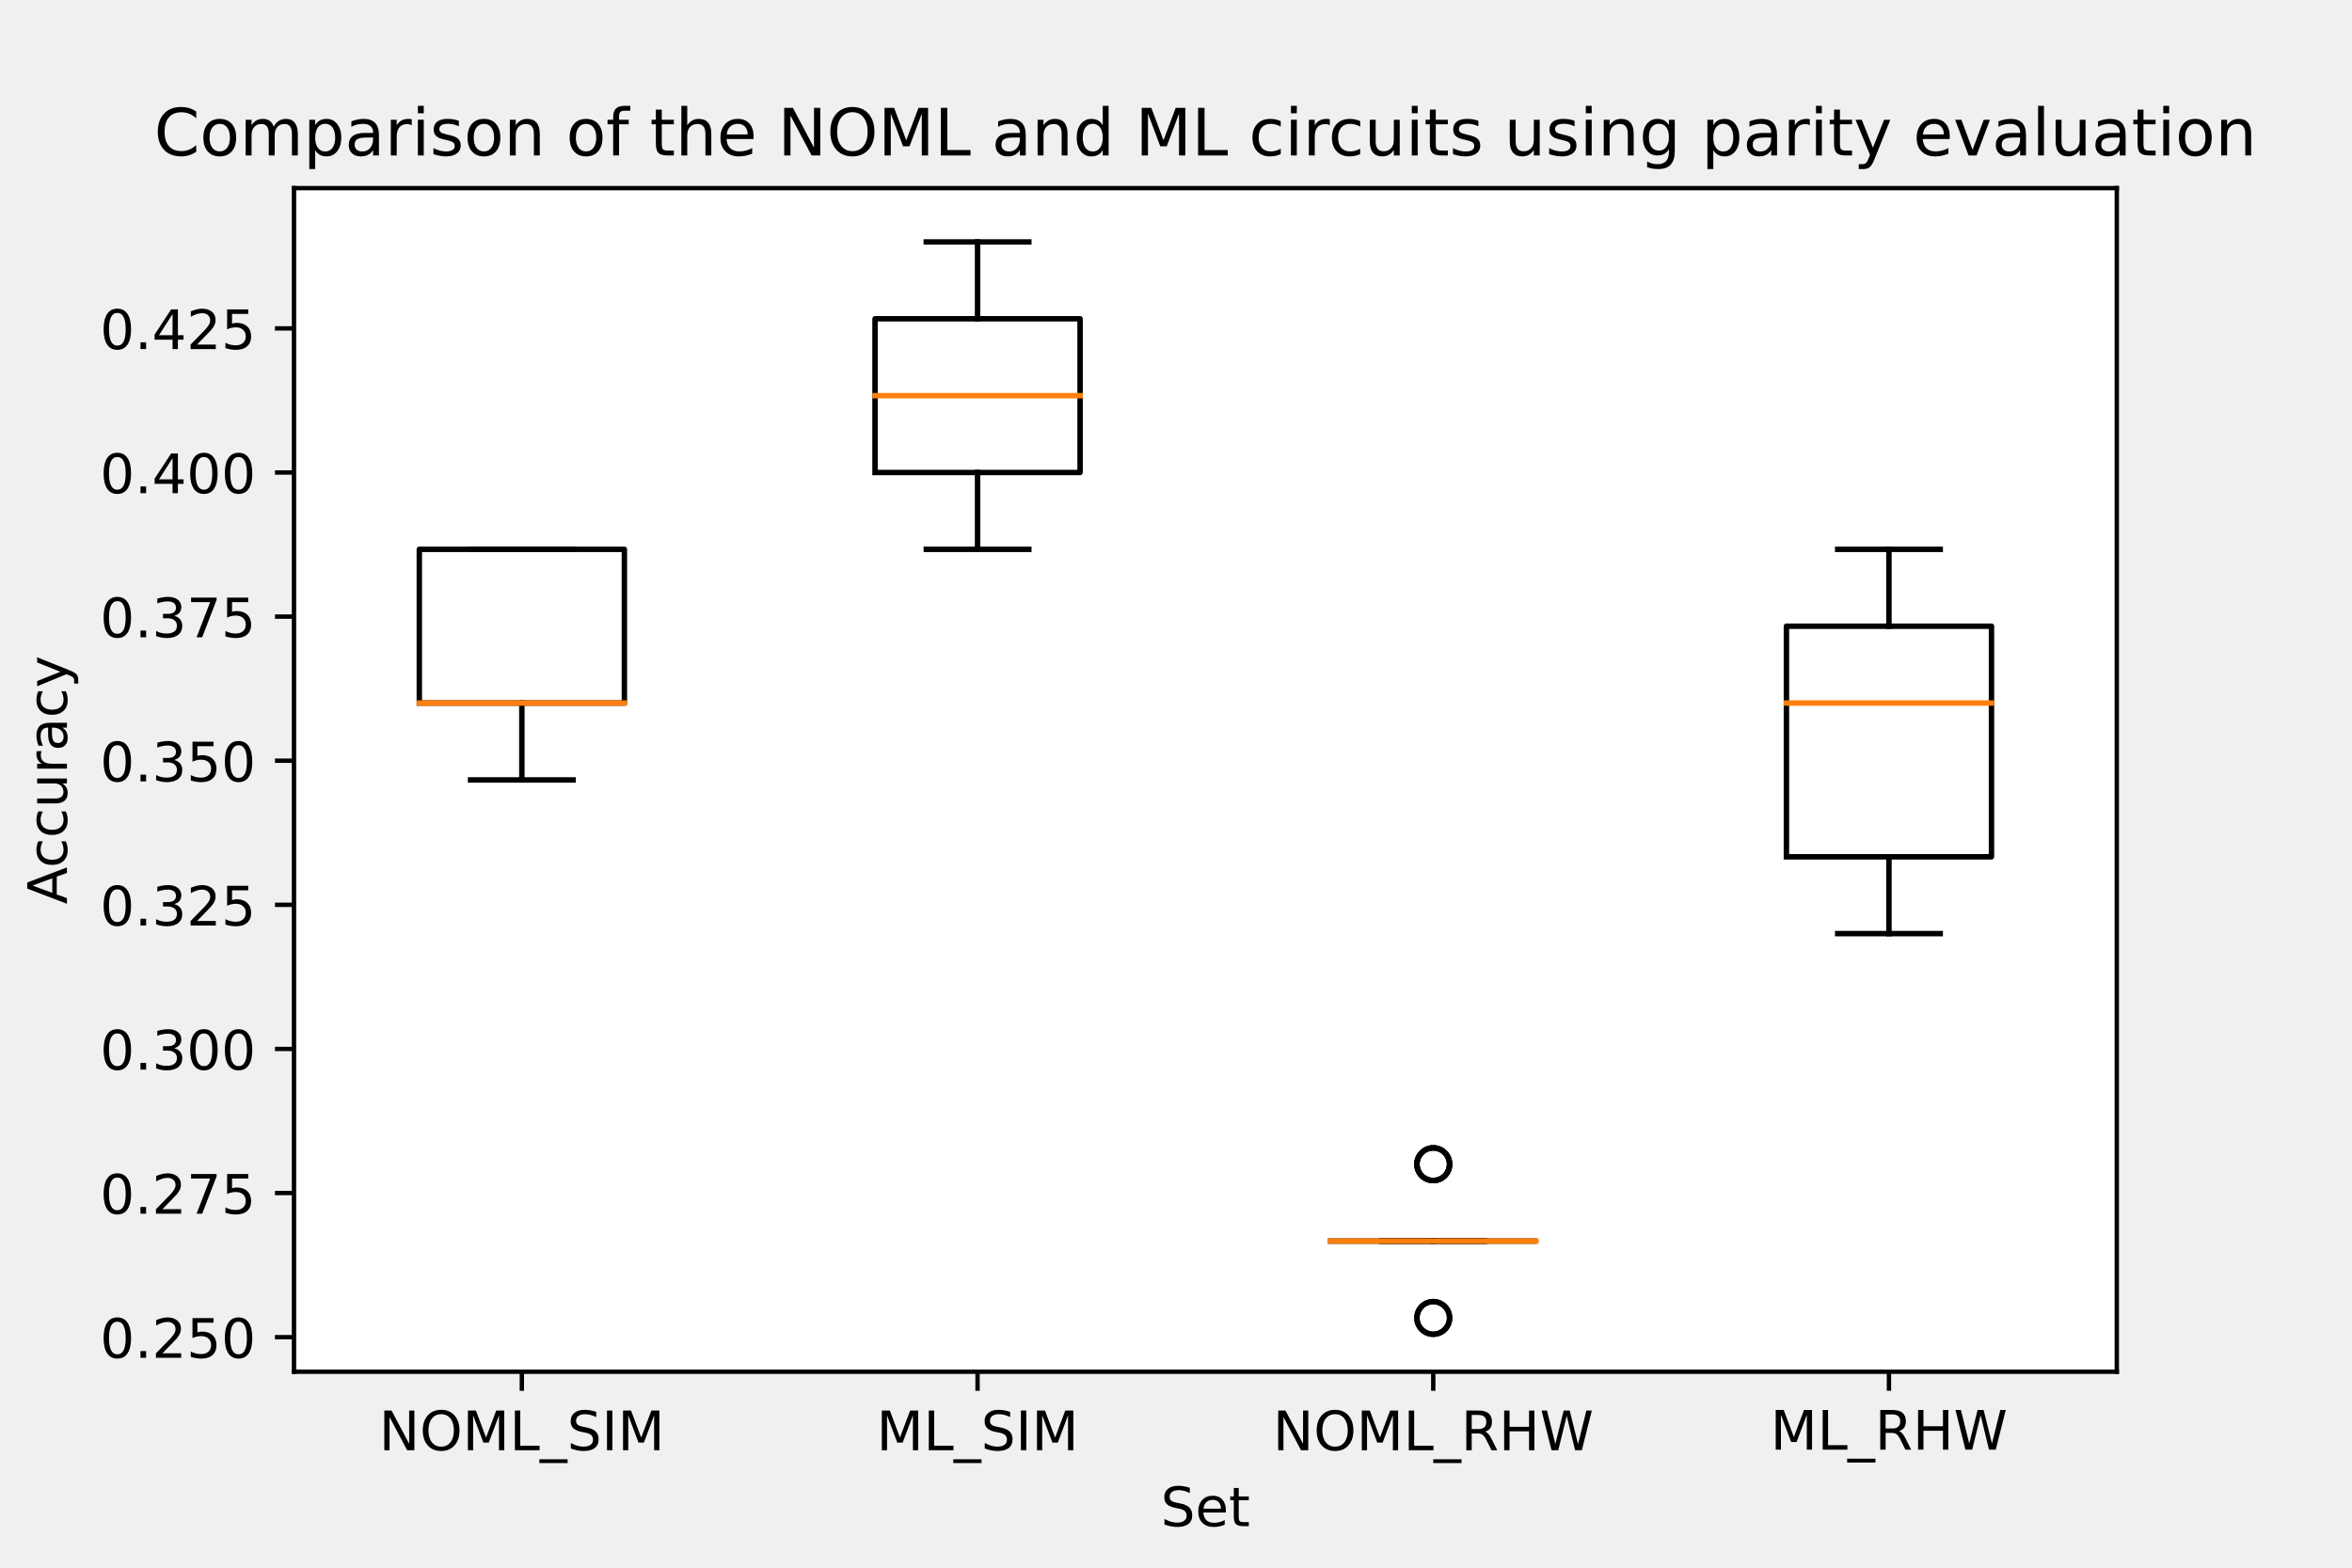
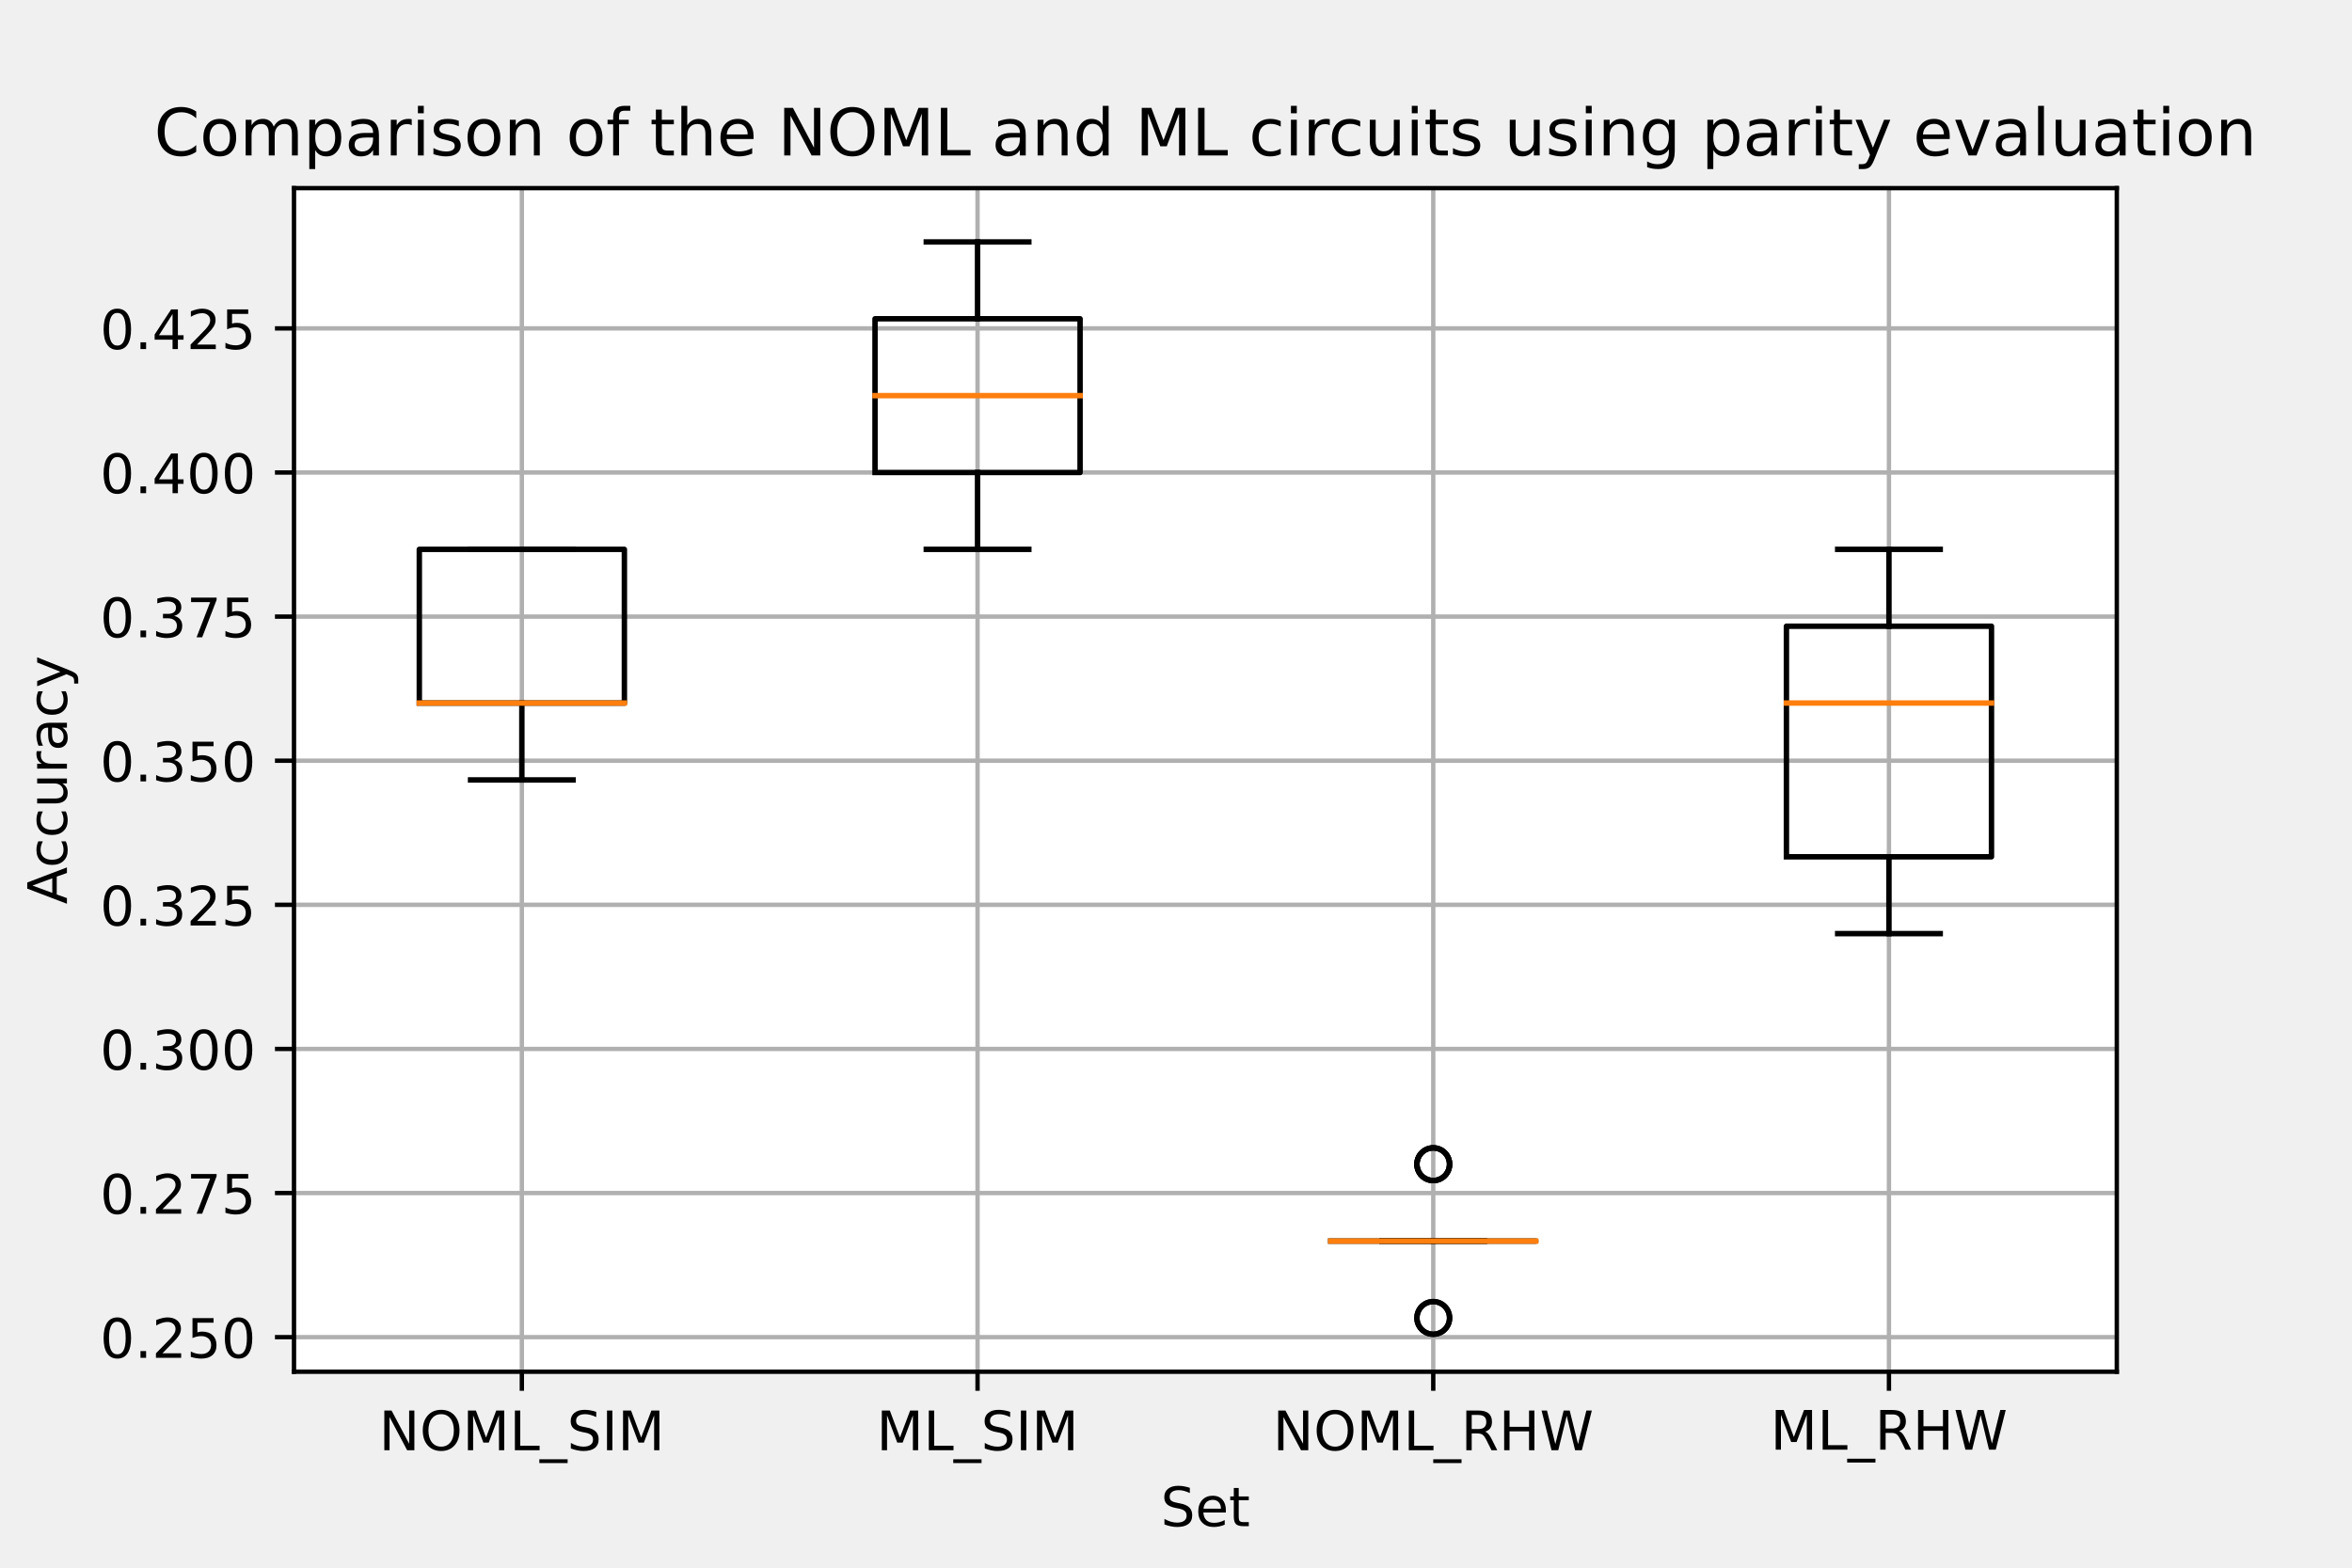
<svg xmlns="http://www.w3.org/2000/svg" xmlns:xlink="http://www.w3.org/1999/xlink" width="432pt" height="288pt" viewBox="0 0 432 288" version="1.1">
  <defs>
    <style type="text/css">*{stroke-linejoin: round; stroke-linecap: butt}</style>
  </defs>
  <g id="figure_1">
    <g id="patch_1">
      <path d="M 0 288  L 432 288  L 432 0  L 0 0  L 0 288  z " style="fill: none" />
    </g>
    <g id="axes_1">
      <g id="patch_2">
        <path d="M 54 252  L 388.8 252  L 388.8 34.56  L 54 34.56  z " style="fill: #ffffff" />
      </g>
      <g id="matplotlib.axis_1">
        <g id="xtick_1">
          <g id="line2d_1">
+             <path d="M 95.85 252  L 95.85 34.56  " clip-path="url(#p18a12c731d)" style="fill: none; stroke: #b0b0b0; stroke-width: 0.8; stroke-linecap: square" />
+           </g>
+           <g id="line2d_2">
            <defs>
-               <path id="mce22d09b02" d="M 0 0  L 0 3.5  " style="stroke: #000000; stroke-width: 0.8" />
+               <path id="m4ffd5b281f" d="M 0 0  L 0 3.5  " style="stroke: #000000; stroke-width: 0.8" />
            </defs>
            <g>
-               <use xlink:href="#mce22d09b02" x="95.85" y="252" style="stroke: #000000; stroke-width: 0.8" />
+               <use xlink:href="#m4ffd5b281f" x="95.85" y="252" style="stroke: #000000; stroke-width: 0.8" />
            </g>
          </g>
          <g id="text_1">
            <g transform="translate(69.61016 266.4219)scale(0.1 -0.1)">
              <defs>
                <path id="DejaVuSans-4e" d="M 628 4666  L 1478 4666  L 3547 763  L 3547 4666  L 4159 4666  L 4159 0  L 3309 0  L 1241 3903  L 1241 0  L 628 0  L 628 4666  z " transform="scale(0.015625)" />
                <path id="DejaVuSans-4f" d="M 2522 4238  Q 1834 4238 1429 3725  Q 1025 3213 1025 2328  Q 1025 1447 1429 934  Q 1834 422 2522 422  Q 3209 422 3611 934  Q 4013 1447 4013 2328  Q 4013 3213 3611 3725  Q 3209 4238 2522 4238  z M 2522 4750  Q 3503 4750 4090 4092  Q 4678 3434 4678 2328  Q 4678 1225 4090 567  Q 3503 -91 2522 -91  Q 1538 -91 948 565  Q 359 1222 359 2328  Q 359 3434 948 4092  Q 1538 4750 2522 4750  z " transform="scale(0.015625)" />
                <path id="DejaVuSans-4d" d="M 628 4666  L 1569 4666  L 2759 1491  L 3956 4666  L 4897 4666  L 4897 0  L 4281 0  L 4281 4097  L 3078 897  L 2444 897  L 1241 4097  L 1241 0  L 628 0  L 628 4666  z " transform="scale(0.015625)" />
                <path id="DejaVuSans-4c" d="M 628 4666  L 1259 4666  L 1259 531  L 3531 531  L 3531 0  L 628 0  L 628 4666  z " transform="scale(0.015625)" />
                <path id="DejaVuSans-5f" d="M 3263 -1063  L 3263 -1509  L -63 -1509  L -63 -1063  L 3263 -1063  z " transform="scale(0.015625)" />
                <path id="DejaVuSans-53" d="M 3425 4513  L 3425 3897  Q 3066 4069 2747 4153  Q 2428 4238 2131 4238  Q 1616 4238 1336 4038  Q 1056 3838 1056 3469  Q 1056 3159 1242 3001  Q 1428 2844 1947 2747  L 2328 2669  Q 3034 2534 3370 2195  Q 3706 1856 3706 1288  Q 3706 609 3251 259  Q 2797 -91 1919 -91  Q 1588 -91 1214 -16  Q 841 59 441 206  L 441 856  Q 825 641 1194 531  Q 1563 422 1919 422  Q 2459 422 2753 634  Q 3047 847 3047 1241  Q 3047 1584 2836 1778  Q 2625 1972 2144 2069  L 1759 2144  Q 1053 2284 737 2584  Q 422 2884 422 3419  Q 422 4038 858 4394  Q 1294 4750 2059 4750  Q 2388 4750 2728 4690  Q 3069 4631 3425 4513  z " transform="scale(0.015625)" />
                <path id="DejaVuSans-49" d="M 628 4666  L 1259 4666  L 1259 0  L 628 0  L 628 4666  z " transform="scale(0.015625)" />
              </defs>
              <use xlink:href="#DejaVuSans-4e" />
              <use xlink:href="#DejaVuSans-4f" x="74.805" />
              <use xlink:href="#DejaVuSans-4d" x="153.516" />
              <use xlink:href="#DejaVuSans-4c" x="239.795" />
              <use xlink:href="#DejaVuSans-5f" x="295.508" />
              <use xlink:href="#DejaVuSans-53" x="345.508" />
              <use xlink:href="#DejaVuSans-49" x="408.984" />
              <use xlink:href="#DejaVuSans-4d" x="438.477" />
            </g>
          </g>
        </g>
        <g id="xtick_2">
-           <g id="line2d_2">
-             <g>
-               <use xlink:href="#mce22d09b02" x="179.55" y="252" style="stroke: #000000; stroke-width: 0.8" />
+           <g id="line2d_3">
+             <path d="M 179.55 252  L 179.55 34.56  " clip-path="url(#p18a12c731d)" style="fill: none; stroke: #b0b0b0; stroke-width: 0.8; stroke-linecap: square" />
+           </g>
+           <g id="line2d_4">
+             <g>
+               <use xlink:href="#m4ffd5b281f" x="179.55" y="252" style="stroke: #000000; stroke-width: 0.8" />
            </g>
          </g>
          <g id="text_2">
            <g transform="translate(160.9867 266.4219)scale(0.1 -0.1)">
              <use xlink:href="#DejaVuSans-4d" />
              <use xlink:href="#DejaVuSans-4c" x="86.279" />
              <use xlink:href="#DejaVuSans-5f" x="141.992" />
              <use xlink:href="#DejaVuSans-53" x="191.992" />
              <use xlink:href="#DejaVuSans-49" x="255.469" />
              <use xlink:href="#DejaVuSans-4d" x="284.961" />
            </g>
          </g>
        </g>
        <g id="xtick_3">
-           <g id="line2d_3">
-             <g>
-               <use xlink:href="#mce22d09b02" x="263.25" y="252" style="stroke: #000000; stroke-width: 0.8" />
+           <g id="line2d_5">
+             <path d="M 263.25 252  L 263.25 34.56  " clip-path="url(#p18a12c731d)" style="fill: none; stroke: #b0b0b0; stroke-width: 0.8; stroke-linecap: square" />
+           </g>
+           <g id="line2d_6">
+             <g>
+               <use xlink:href="#m4ffd5b281f" x="263.25" y="252" style="stroke: #000000; stroke-width: 0.8" />
            </g>
          </g>
          <g id="text_3">
            <g transform="translate(233.7953 266.4219)scale(0.1 -0.1)">
              <defs>
                <path id="DejaVuSans-52" d="M 2841 2188  Q 3044 2119 3236 1894  Q 3428 1669 3622 1275  L 4263 0  L 3584 0  L 2988 1197  Q 2756 1666 2539 1819  Q 2322 1972 1947 1972  L 1259 1972  L 1259 0  L 628 0  L 628 4666  L 2053 4666  Q 2853 4666 3247 4331  Q 3641 3997 3641 3322  Q 3641 2881 3436 2590  Q 3231 2300 2841 2188  z M 1259 4147  L 1259 2491  L 2053 2491  Q 2509 2491 2742 2702  Q 2975 2913 2975 3322  Q 2975 3731 2742 3939  Q 2509 4147 2053 4147  L 1259 4147  z " transform="scale(0.015625)" />
                <path id="DejaVuSans-48" d="M 628 4666  L 1259 4666  L 1259 2753  L 3553 2753  L 3553 4666  L 4184 4666  L 4184 0  L 3553 0  L 3553 2222  L 1259 2222  L 1259 0  L 628 0  L 628 4666  z " transform="scale(0.015625)" />
                <path id="DejaVuSans-57" d="M 213 4666  L 850 4666  L 1831 722  L 2809 4666  L 3519 4666  L 4500 722  L 5478 4666  L 6119 4666  L 4947 0  L 4153 0  L 3169 4050  L 2175 0  L 1381 0  L 213 4666  z " transform="scale(0.015625)" />
              </defs>
              <use xlink:href="#DejaVuSans-4e" />
              <use xlink:href="#DejaVuSans-4f" x="74.805" />
              <use xlink:href="#DejaVuSans-4d" x="153.516" />
              <use xlink:href="#DejaVuSans-4c" x="239.795" />
              <use xlink:href="#DejaVuSans-5f" x="295.508" />
              <use xlink:href="#DejaVuSans-52" x="345.508" />
              <use xlink:href="#DejaVuSans-48" x="414.99" />
              <use xlink:href="#DejaVuSans-57" x="490.186" />
            </g>
          </g>
        </g>
        <g id="xtick_4">
-           <g id="line2d_4">
-             <g>
-               <use xlink:href="#mce22d09b02" x="346.95" y="252" style="stroke: #000000; stroke-width: 0.8" />
+           <g id="line2d_7">
+             <path d="M 346.95 252  L 346.95 34.56  " clip-path="url(#p18a12c731d)" style="fill: none; stroke: #b0b0b0; stroke-width: 0.8; stroke-linecap: square" />
+           </g>
+           <g id="line2d_8">
+             <g>
+               <use xlink:href="#m4ffd5b281f" x="346.95" y="252" style="stroke: #000000; stroke-width: 0.8" />
            </g>
          </g>
          <g id="text_4">
            <g transform="translate(325.1719 266.3203)scale(0.1 -0.1)">
              <use xlink:href="#DejaVuSans-4d" />
              <use xlink:href="#DejaVuSans-4c" x="86.279" />
              <use xlink:href="#DejaVuSans-5f" x="141.992" />
              <use xlink:href="#DejaVuSans-52" x="191.992" />
              <use xlink:href="#DejaVuSans-48" x="261.475" />
              <use xlink:href="#DejaVuSans-57" x="336.67" />
            </g>
          </g>
        </g>
        <g id="text_5">
          <g transform="translate(213.1891 280.3781)scale(0.1 -0.1)">
            <defs>
              <path id="DejaVuSans-65" d="M 3597 1894  L 3597 1613  L 953 1613  Q 991 1019 1311 708  Q 1631 397 2203 397  Q 2534 397 2845 478  Q 3156 559 3463 722  L 3463 178  Q 3153 47 2828 -22  Q 2503 -91 2169 -91  Q 1331 -91 842 396  Q 353 884 353 1716  Q 353 2575 817 3079  Q 1281 3584 2069 3584  Q 2775 3584 3186 3129  Q 3597 2675 3597 1894  z M 3022 2063  Q 3016 2534 2758 2815  Q 2500 3097 2075 3097  Q 1594 3097 1305 2825  Q 1016 2553 972 2059  L 3022 2063  z " transform="scale(0.015625)" />
              <path id="DejaVuSans-74" d="M 1172 4494  L 1172 3500  L 2356 3500  L 2356 3053  L 1172 3053  L 1172 1153  Q 1172 725 1289 603  Q 1406 481 1766 481  L 2356 481  L 2356 0  L 1766 0  Q 1100 0 847 248  Q 594 497 594 1153  L 594 3053  L 172 3053  L 172 3500  L 594 3500  L 594 4494  L 1172 4494  z " transform="scale(0.015625)" />
            </defs>
            <use xlink:href="#DejaVuSans-53" />
            <use xlink:href="#DejaVuSans-65" x="63.477" />
            <use xlink:href="#DejaVuSans-74" x="125" />
          </g>
        </g>
      </g>
      <g id="matplotlib.axis_2">
        <g id="ytick_1">
-           <g id="line2d_5">
+           <g id="line2d_9">
+             <path d="M 54 245.646  L 388.8 245.646  " clip-path="url(#p18a12c731d)" style="fill: none; stroke: #b0b0b0; stroke-width: 0.8; stroke-linecap: square" />
+           </g>
+           <g id="line2d_10">
            <defs>
-               <path id="m1505faa46d" d="M 0 0  L -3.5 0  " style="stroke: #000000; stroke-width: 0.8" />
+               <path id="mbd7b742e0c" d="M 0 0  L -3.5 0  " style="stroke: #000000; stroke-width: 0.8" />
            </defs>
            <g>
-               <use xlink:href="#m1505faa46d" x="54" y="245.646" style="stroke: #000000; stroke-width: 0.8" />
+               <use xlink:href="#mbd7b742e0c" x="54" y="245.646" style="stroke: #000000; stroke-width: 0.8" />
            </g>
          </g>
          <g id="text_6">
            <g transform="translate(18.37187 249.4455)scale(0.1 -0.1)">
              <defs>
                <path id="DejaVuSans-30" d="M 2034 4250  Q 1547 4250 1301 3770  Q 1056 3291 1056 2328  Q 1056 1369 1301 889  Q 1547 409 2034 409  Q 2525 409 2770 889  Q 3016 1369 3016 2328  Q 3016 3291 2770 3770  Q 2525 4250 2034 4250  z M 2034 4750  Q 2819 4750 3233 4129  Q 3647 3509 3647 2328  Q 3647 1150 3233 529  Q 2819 -91 2034 -91  Q 1250 -91 836 529  Q 422 1150 422 2328  Q 422 3509 836 4129  Q 1250 4750 2034 4750  z " transform="scale(0.015625)" />
                <path id="DejaVuSans-2e" d="M 684 794  L 1344 794  L 1344 0  L 684 0  L 684 794  z " transform="scale(0.015625)" />
                <path id="DejaVuSans-32" d="M 1228 531  L 3431 531  L 3431 0  L 469 0  L 469 531  Q 828 903 1448 1529  Q 2069 2156 2228 2338  Q 2531 2678 2651 2914  Q 2772 3150 2772 3378  Q 2772 3750 2511 3984  Q 2250 4219 1831 4219  Q 1534 4219 1204 4116  Q 875 4013 500 3803  L 500 4441  Q 881 4594 1212 4672  Q 1544 4750 1819 4750  Q 2544 4750 2975 4387  Q 3406 4025 3406 3419  Q 3406 3131 3298 2873  Q 3191 2616 2906 2266  Q 2828 2175 2409 1742  Q 1991 1309 1228 531  z " transform="scale(0.015625)" />
                <path id="DejaVuSans-35" d="M 691 4666  L 3169 4666  L 3169 4134  L 1269 4134  L 1269 2991  Q 1406 3038 1543 3061  Q 1681 3084 1819 3084  Q 2600 3084 3056 2656  Q 3513 2228 3513 1497  Q 3513 744 3044 326  Q 2575 -91 1722 -91  Q 1428 -91 1123 -41  Q 819 9 494 109  L 494 744  Q 775 591 1075 516  Q 1375 441 1709 441  Q 2250 441 2565 725  Q 2881 1009 2881 1497  Q 2881 1984 2565 2268  Q 2250 2553 1709 2553  Q 1456 2553 1204 2497  Q 953 2441 691 2322  L 691 4666  z " transform="scale(0.015625)" />
              </defs>
              <use xlink:href="#DejaVuSans-30" />
              <use xlink:href="#DejaVuSans-2e" x="63.623" />
              <use xlink:href="#DejaVuSans-32" x="95.41" />
              <use xlink:href="#DejaVuSans-35" x="159.033" />
              <use xlink:href="#DejaVuSans-30" x="222.656" />
            </g>
          </g>
        </g>
        <g id="ytick_2">
-           <g id="line2d_6">
-             <g>
-               <use xlink:href="#m1505faa46d" x="54" y="219.172" style="stroke: #000000; stroke-width: 0.8" />
+           <g id="line2d_11">
+             <path d="M 54 219.172  L 388.8 219.172  " clip-path="url(#p18a12c731d)" style="fill: none; stroke: #b0b0b0; stroke-width: 0.8; stroke-linecap: square" />
+           </g>
+           <g id="line2d_12">
+             <g>
+               <use xlink:href="#mbd7b742e0c" x="54" y="219.172" style="stroke: #000000; stroke-width: 0.8" />
            </g>
          </g>
          <g id="text_7">
            <g transform="translate(18.37187 222.9714)scale(0.1 -0.1)">
              <defs>
                <path id="DejaVuSans-37" d="M 525 4666  L 3525 4666  L 3525 4397  L 1831 0  L 1172 0  L 2766 4134  L 525 4134  L 525 4666  z " transform="scale(0.015625)" />
              </defs>
              <use xlink:href="#DejaVuSans-30" />
              <use xlink:href="#DejaVuSans-2e" x="63.623" />
              <use xlink:href="#DejaVuSans-32" x="95.41" />
              <use xlink:href="#DejaVuSans-37" x="159.033" />
              <use xlink:href="#DejaVuSans-35" x="222.656" />
            </g>
          </g>
        </g>
        <g id="ytick_3">
-           <g id="line2d_7">
-             <g>
-               <use xlink:href="#m1505faa46d" x="54" y="192.698" style="stroke: #000000; stroke-width: 0.8" />
+           <g id="line2d_13">
+             <path d="M 54 192.698  L 388.8 192.698  " clip-path="url(#p18a12c731d)" style="fill: none; stroke: #b0b0b0; stroke-width: 0.8; stroke-linecap: square" />
+           </g>
+           <g id="line2d_14">
+             <g>
+               <use xlink:href="#mbd7b742e0c" x="54" y="192.698" style="stroke: #000000; stroke-width: 0.8" />
            </g>
          </g>
          <g id="text_8">
            <g transform="translate(18.37187 196.4974)scale(0.1 -0.1)">
              <defs>
                <path id="DejaVuSans-33" d="M 2597 2516  Q 3050 2419 3304 2112  Q 3559 1806 3559 1356  Q 3559 666 3084 287  Q 2609 -91 1734 -91  Q 1441 -91 1130 -33  Q 819 25 488 141  L 488 750  Q 750 597 1062 519  Q 1375 441 1716 441  Q 2309 441 2620 675  Q 2931 909 2931 1356  Q 2931 1769 2642 2001  Q 2353 2234 1838 2234  L 1294 2234  L 1294 2753  L 1863 2753  Q 2328 2753 2575 2939  Q 2822 3125 2822 3475  Q 2822 3834 2567 4026  Q 2313 4219 1838 4219  Q 1578 4219 1281 4162  Q 984 4106 628 3988  L 628 4550  Q 988 4650 1302 4700  Q 1616 4750 1894 4750  Q 2613 4750 3031 4423  Q 3450 4097 3450 3541  Q 3450 3153 3228 2886  Q 3006 2619 2597 2516  z " transform="scale(0.015625)" />
              </defs>
              <use xlink:href="#DejaVuSans-30" />
              <use xlink:href="#DejaVuSans-2e" x="63.623" />
              <use xlink:href="#DejaVuSans-33" x="95.41" />
              <use xlink:href="#DejaVuSans-30" x="159.033" />
              <use xlink:href="#DejaVuSans-30" x="222.656" />
            </g>
          </g>
        </g>
        <g id="ytick_4">
-           <g id="line2d_8">
-             <g>
-               <use xlink:href="#m1505faa46d" x="54" y="166.224" style="stroke: #000000; stroke-width: 0.8" />
+           <g id="line2d_15">
+             <path d="M 54 166.224  L 388.8 166.224  " clip-path="url(#p18a12c731d)" style="fill: none; stroke: #b0b0b0; stroke-width: 0.8; stroke-linecap: square" />
+           </g>
+           <g id="line2d_16">
+             <g>
+               <use xlink:href="#mbd7b742e0c" x="54" y="166.224" style="stroke: #000000; stroke-width: 0.8" />
            </g>
          </g>
          <g id="text_9">
            <g transform="translate(18.37187 170.0234)scale(0.1 -0.1)">
              <use xlink:href="#DejaVuSans-30" />
              <use xlink:href="#DejaVuSans-2e" x="63.623" />
              <use xlink:href="#DejaVuSans-33" x="95.41" />
              <use xlink:href="#DejaVuSans-32" x="159.033" />
              <use xlink:href="#DejaVuSans-35" x="222.656" />
            </g>
          </g>
        </g>
        <g id="ytick_5">
-           <g id="line2d_9">
-             <g>
-               <use xlink:href="#m1505faa46d" x="54" y="139.75" style="stroke: #000000; stroke-width: 0.8" />
+           <g id="line2d_17">
+             <path d="M 54 139.75  L 388.8 139.75  " clip-path="url(#p18a12c731d)" style="fill: none; stroke: #b0b0b0; stroke-width: 0.8; stroke-linecap: square" />
+           </g>
+           <g id="line2d_18">
+             <g>
+               <use xlink:href="#mbd7b742e0c" x="54" y="139.75" style="stroke: #000000; stroke-width: 0.8" />
            </g>
          </g>
          <g id="text_10">
            <g transform="translate(18.37187 143.5493)scale(0.1 -0.1)">
              <use xlink:href="#DejaVuSans-30" />
              <use xlink:href="#DejaVuSans-2e" x="63.623" />
              <use xlink:href="#DejaVuSans-33" x="95.41" />
              <use xlink:href="#DejaVuSans-35" x="159.033" />
              <use xlink:href="#DejaVuSans-30" x="222.656" />
            </g>
          </g>
        </g>
        <g id="ytick_6">
-           <g id="line2d_10">
-             <g>
-               <use xlink:href="#m1505faa46d" x="54" y="113.276" style="stroke: #000000; stroke-width: 0.8" />
+           <g id="line2d_19">
+             <path d="M 54 113.276  L 388.8 113.276  " clip-path="url(#p18a12c731d)" style="fill: none; stroke: #b0b0b0; stroke-width: 0.8; stroke-linecap: square" />
+           </g>
+           <g id="line2d_20">
+             <g>
+               <use xlink:href="#mbd7b742e0c" x="54" y="113.276" style="stroke: #000000; stroke-width: 0.8" />
            </g>
          </g>
          <g id="text_11">
            <g transform="translate(18.37187 117.0753)scale(0.1 -0.1)">
              <use xlink:href="#DejaVuSans-30" />
              <use xlink:href="#DejaVuSans-2e" x="63.623" />
              <use xlink:href="#DejaVuSans-33" x="95.41" />
              <use xlink:href="#DejaVuSans-37" x="159.033" />
              <use xlink:href="#DejaVuSans-35" x="222.656" />
            </g>
          </g>
        </g>
        <g id="ytick_7">
-           <g id="line2d_11">
-             <g>
-               <use xlink:href="#m1505faa46d" x="54" y="86.802" style="stroke: #000000; stroke-width: 0.8" />
+           <g id="line2d_21">
+             <path d="M 54 86.802  L 388.8 86.802  " clip-path="url(#p18a12c731d)" style="fill: none; stroke: #b0b0b0; stroke-width: 0.8; stroke-linecap: square" />
+           </g>
+           <g id="line2d_22">
+             <g>
+               <use xlink:href="#mbd7b742e0c" x="54" y="86.802" style="stroke: #000000; stroke-width: 0.8" />
            </g>
          </g>
          <g id="text_12">
            <g transform="translate(18.37187 90.6013)scale(0.1 -0.1)">
              <defs>
                <path id="DejaVuSans-34" d="M 2419 4116  L 825 1625  L 2419 1625  L 2419 4116  z M 2253 4666  L 3047 4666  L 3047 1625  L 3713 1625  L 3713 1100  L 3047 1100  L 3047 0  L 2419 0  L 2419 1100  L 313 1100  L 313 1709  L 2253 4666  z " transform="scale(0.015625)" />
              </defs>
              <use xlink:href="#DejaVuSans-30" />
              <use xlink:href="#DejaVuSans-2e" x="63.623" />
              <use xlink:href="#DejaVuSans-34" x="95.41" />
              <use xlink:href="#DejaVuSans-30" x="159.033" />
              <use xlink:href="#DejaVuSans-30" x="222.656" />
            </g>
          </g>
        </g>
        <g id="ytick_8">
-           <g id="line2d_12">
-             <g>
-               <use xlink:href="#m1505faa46d" x="54" y="60.328" style="stroke: #000000; stroke-width: 0.8" />
+           <g id="line2d_23">
+             <path d="M 54 60.328  L 388.8 60.328  " clip-path="url(#p18a12c731d)" style="fill: none; stroke: #b0b0b0; stroke-width: 0.8; stroke-linecap: square" />
+           </g>
+           <g id="line2d_24">
+             <g>
+               <use xlink:href="#mbd7b742e0c" x="54" y="60.328" style="stroke: #000000; stroke-width: 0.8" />
            </g>
          </g>
          <g id="text_13">
            <g transform="translate(18.37187 64.12727)scale(0.1 -0.1)">
              <use xlink:href="#DejaVuSans-30" />
              <use xlink:href="#DejaVuSans-2e" x="63.623" />
              <use xlink:href="#DejaVuSans-34" x="95.41" />
              <use xlink:href="#DejaVuSans-32" x="159.033" />
              <use xlink:href="#DejaVuSans-35" x="222.656" />
            </g>
          </g>
        </g>
        <g id="text_14">
          <g transform="translate(12.29219 166.1081)rotate(-90)scale(0.1 -0.1)">
            <defs>
              <path id="DejaVuSans-41" d="M 2188 4044  L 1331 1722  L 3047 1722  L 2188 4044  z M 1831 4666  L 2547 4666  L 4325 0  L 3669 0  L 3244 1197  L 1141 1197  L 716 0  L 50 0  L 1831 4666  z " transform="scale(0.015625)" />
              <path id="DejaVuSans-63" d="M 3122 3366  L 3122 2828  Q 2878 2963 2633 3030  Q 2388 3097 2138 3097  Q 1578 3097 1268 2742  Q 959 2388 959 1747  Q 959 1106 1268 751  Q 1578 397 2138 397  Q 2388 397 2633 464  Q 2878 531 3122 666  L 3122 134  Q 2881 22 2623 -34  Q 2366 -91 2075 -91  Q 1284 -91 818 406  Q 353 903 353 1747  Q 353 2603 823 3093  Q 1294 3584 2113 3584  Q 2378 3584 2631 3529  Q 2884 3475 3122 3366  z " transform="scale(0.015625)" />
              <path id="DejaVuSans-75" d="M 544 1381  L 544 3500  L 1119 3500  L 1119 1403  Q 1119 906 1312 657  Q 1506 409 1894 409  Q 2359 409 2629 706  Q 2900 1003 2900 1516  L 2900 3500  L 3475 3500  L 3475 0  L 2900 0  L 2900 538  Q 2691 219 2414 64  Q 2138 -91 1772 -91  Q 1169 -91 856 284  Q 544 659 544 1381  z M 1991 3584  L 1991 3584  z " transform="scale(0.015625)" />
              <path id="DejaVuSans-72" d="M 2631 2963  Q 2534 3019 2420 3045  Q 2306 3072 2169 3072  Q 1681 3072 1420 2755  Q 1159 2438 1159 1844  L 1159 0  L 581 0  L 581 3500  L 1159 3500  L 1159 2956  Q 1341 3275 1631 3429  Q 1922 3584 2338 3584  Q 2397 3584 2469 3576  Q 2541 3569 2628 3553  L 2631 2963  z " transform="scale(0.015625)" />
              <path id="DejaVuSans-61" d="M 2194 1759  Q 1497 1759 1228 1600  Q 959 1441 959 1056  Q 959 750 1161 570  Q 1363 391 1709 391  Q 2188 391 2477 730  Q 2766 1069 2766 1631  L 2766 1759  L 2194 1759  z M 3341 1997  L 3341 0  L 2766 0  L 2766 531  Q 2569 213 2275 61  Q 1981 -91 1556 -91  Q 1019 -91 701 211  Q 384 513 384 1019  Q 384 1609 779 1909  Q 1175 2209 1959 2209  L 2766 2209  L 2766 2266  Q 2766 2663 2505 2880  Q 2244 3097 1772 3097  Q 1472 3097 1187 3025  Q 903 2953 641 2809  L 641 3341  Q 956 3463 1253 3523  Q 1550 3584 1831 3584  Q 2591 3584 2966 3190  Q 3341 2797 3341 1997  z " transform="scale(0.015625)" />
              <path id="DejaVuSans-79" d="M 2059 -325  Q 1816 -950 1584 -1140  Q 1353 -1331 966 -1331  L 506 -1331  L 506 -850  L 844 -850  Q 1081 -850 1212 -737  Q 1344 -625 1503 -206  L 1606 56  L 191 3500  L 800 3500  L 1894 763  L 2988 3500  L 3597 3500  L 2059 -325  z " transform="scale(0.015625)" />
            </defs>
            <use xlink:href="#DejaVuSans-41" />
            <use xlink:href="#DejaVuSans-63" x="66.658" />
            <use xlink:href="#DejaVuSans-63" x="121.639" />
            <use xlink:href="#DejaVuSans-75" x="176.619" />
            <use xlink:href="#DejaVuSans-72" x="239.998" />
            <use xlink:href="#DejaVuSans-61" x="281.111" />
            <use xlink:href="#DejaVuSans-63" x="342.391" />
            <use xlink:href="#DejaVuSans-79" x="397.371" />
          </g>
        </g>
      </g>
-       <g id="line2d_13">
-         <path d="M 77.017 129.161  L 114.683 129.161  L 114.683 100.922  L 77.017 100.922  L 77.017 129.161  " clip-path="url(#pea26538136)" style="fill: none; stroke: #000000; stroke-linecap: square" />
-       </g>
-       <g id="line2d_14">
-         <path d="M 95.85 129.161  L 95.85 143.28  " clip-path="url(#pea26538136)" style="fill: none; stroke: #000000; stroke-linecap: square" />
-       </g>
-       <g id="line2d_15">
-         <path d="M 95.85 100.922  L 95.85 100.922  " clip-path="url(#pea26538136)" style="fill: none; stroke: #000000; stroke-linecap: square" />
-       </g>
-       <g id="line2d_16">
-         <path d="M 86.434 143.28  L 105.266 143.28  " clip-path="url(#pea26538136)" style="fill: none; stroke: #000000; stroke-linecap: square" />
-       </g>
-       <g id="line2d_17">
-         <path d="M 86.434 100.922  L 105.266 100.922  " clip-path="url(#pea26538136)" style="fill: none; stroke: #000000; stroke-linecap: square" />
-       </g>
-       <g id="line2d_18" />
-       <g id="line2d_19">
-         <path d="M 160.718 86.802  L 198.382 86.802  L 198.382 58.563  L 160.718 58.563  L 160.718 86.802  " clip-path="url(#pea26538136)" style="fill: none; stroke: #000000; stroke-linecap: square" />
-       </g>
-       <g id="line2d_20">
-         <path d="M 179.55 86.802  L 179.55 100.922  " clip-path="url(#pea26538136)" style="fill: none; stroke: #000000; stroke-linecap: square" />
-       </g>
-       <g id="line2d_21">
-         <path d="M 179.55 58.563  L 179.55 44.444  " clip-path="url(#pea26538136)" style="fill: none; stroke: #000000; stroke-linecap: square" />
-       </g>
-       <g id="line2d_22">
-         <path d="M 170.134 100.922  L 188.966 100.922  " clip-path="url(#pea26538136)" style="fill: none; stroke: #000000; stroke-linecap: square" />
-       </g>
-       <g id="line2d_23">
-         <path d="M 170.134 44.444  L 188.966 44.444  " clip-path="url(#pea26538136)" style="fill: none; stroke: #000000; stroke-linecap: square" />
-       </g>
-       <g id="line2d_24" />
      <g id="line2d_25">
-         <path d="M 244.417 227.997  L 282.082 227.997  L 282.082 227.997  L 244.417 227.997  L 244.417 227.997  " clip-path="url(#pea26538136)" style="fill: none; stroke: #000000; stroke-linecap: square" />
+         <path d="M 77.017 129.161  L 114.683 129.161  L 114.683 100.922  L 77.017 100.922  L 77.017 129.161  " clip-path="url(#p18a12c731d)" style="fill: none; stroke: #000000; stroke-linecap: square" />
      </g>
      <g id="line2d_26">
-         <path d="M 263.25 227.997  L 263.25 227.997  " clip-path="url(#pea26538136)" style="fill: none; stroke: #000000; stroke-linecap: square" />
+         <path d="M 95.85 129.161  L 95.85 143.28  " clip-path="url(#p18a12c731d)" style="fill: none; stroke: #000000; stroke-linecap: square" />
      </g>
      <g id="line2d_27">
-         <path d="M 263.25 227.997  L 263.25 227.997  " clip-path="url(#pea26538136)" style="fill: none; stroke: #000000; stroke-linecap: square" />
+         <path d="M 95.85 100.922  L 95.85 100.922  " clip-path="url(#p18a12c731d)" style="fill: none; stroke: #000000; stroke-linecap: square" />
      </g>
      <g id="line2d_28">
-         <path d="M 253.834 227.997  L 272.666 227.997  " clip-path="url(#pea26538136)" style="fill: none; stroke: #000000; stroke-linecap: square" />
+         <path d="M 86.434 143.28  L 105.266 143.28  " clip-path="url(#p18a12c731d)" style="fill: none; stroke: #000000; stroke-linecap: square" />
      </g>
      <g id="line2d_29">
-         <path d="M 253.834 227.997  L 272.666 227.997  " clip-path="url(#pea26538136)" style="fill: none; stroke: #000000; stroke-linecap: square" />
-       </g>
-       <g id="line2d_30">
-         <defs>
-           <path id="me7db3d7a77" d="M 0 3  C 0.796 3 1.559 2.684 2.121 2.121  C 2.684 1.559 3 0.796 3 0  C 3 -0.796 2.684 -1.559 2.121 -2.121  C 1.559 -2.684 0.796 -3 0 -3  C -0.796 -3 -1.559 -2.684 -2.121 -2.121  C -2.684 -1.559 -3 -0.796 -3 0  C -3 0.796 -2.684 1.559 -2.121 2.121  C -1.559 2.684 -0.796 3 0 3  z " style="stroke: #000000" />
-         </defs>
-         <g clip-path="url(#pea26538136)">
-           <use xlink:href="#me7db3d7a77" x="263.25" y="242.116" style="fill-opacity: 0; stroke: #000000" />
-           <use xlink:href="#me7db3d7a77" x="263.25" y="242.116" style="fill-opacity: 0; stroke: #000000" />
-           <use xlink:href="#me7db3d7a77" x="263.25" y="213.877" style="fill-opacity: 0; stroke: #000000" />
-           <use xlink:href="#me7db3d7a77" x="263.25" y="213.877" style="fill-opacity: 0; stroke: #000000" />
-           <use xlink:href="#me7db3d7a77" x="263.25" y="213.877" style="fill-opacity: 0; stroke: #000000" />
-         </g>
-       </g>
+         <path d="M 86.434 100.922  L 105.266 100.922  " clip-path="url(#p18a12c731d)" style="fill: none; stroke: #000000; stroke-linecap: square" />
+       </g>
+       <g id="line2d_30" />
      <g id="line2d_31">
-         <path d="M 328.118 157.399  L 365.783 157.399  L 365.783 115.041  L 328.118 115.041  L 328.118 157.399  " clip-path="url(#pea26538136)" style="fill: none; stroke: #000000; stroke-linecap: square" />
+         <path d="M 160.718 86.802  L 198.382 86.802  L 198.382 58.563  L 160.718 58.563  L 160.718 86.802  " clip-path="url(#p18a12c731d)" style="fill: none; stroke: #000000; stroke-linecap: square" />
      </g>
      <g id="line2d_32">
-         <path d="M 346.95 157.399  L 346.95 171.519  " clip-path="url(#pea26538136)" style="fill: none; stroke: #000000; stroke-linecap: square" />
+         <path d="M 179.55 86.802  L 179.55 100.922  " clip-path="url(#p18a12c731d)" style="fill: none; stroke: #000000; stroke-linecap: square" />
      </g>
      <g id="line2d_33">
-         <path d="M 346.95 115.041  L 346.95 100.922  " clip-path="url(#pea26538136)" style="fill: none; stroke: #000000; stroke-linecap: square" />
+         <path d="M 179.55 58.563  L 179.55 44.444  " clip-path="url(#p18a12c731d)" style="fill: none; stroke: #000000; stroke-linecap: square" />
      </g>
      <g id="line2d_34">
-         <path d="M 337.534 171.519  L 356.366 171.519  " clip-path="url(#pea26538136)" style="fill: none; stroke: #000000; stroke-linecap: square" />
+         <path d="M 170.134 100.922  L 188.966 100.922  " clip-path="url(#p18a12c731d)" style="fill: none; stroke: #000000; stroke-linecap: square" />
      </g>
      <g id="line2d_35">
-         <path d="M 337.534 100.922  L 356.366 100.922  " clip-path="url(#pea26538136)" style="fill: none; stroke: #000000; stroke-linecap: square" />
+         <path d="M 170.134 44.444  L 188.966 44.444  " clip-path="url(#p18a12c731d)" style="fill: none; stroke: #000000; stroke-linecap: square" />
      </g>
      <g id="line2d_36" />
      <g id="line2d_37">
-         <path d="M 77.017 129.161  L 114.683 129.161  " clip-path="url(#pea26538136)" style="fill: none; stroke: #ff7f0e; stroke-linecap: square" />
+         <path d="M 244.417 227.997  L 282.082 227.997  L 282.082 227.997  L 244.417 227.997  L 244.417 227.997  " clip-path="url(#p18a12c731d)" style="fill: none; stroke: #000000; stroke-linecap: square" />
      </g>
      <g id="line2d_38">
-         <path d="M 160.718 72.683  L 198.382 72.683  " clip-path="url(#pea26538136)" style="fill: none; stroke: #ff7f0e; stroke-linecap: square" />
+         <path d="M 263.25 227.997  L 263.25 227.997  " clip-path="url(#p18a12c731d)" style="fill: none; stroke: #000000; stroke-linecap: square" />
      </g>
      <g id="line2d_39">
-         <path d="M 244.417 227.997  L 282.082 227.997  " clip-path="url(#pea26538136)" style="fill: none; stroke: #ff7f0e; stroke-linecap: square" />
+         <path d="M 263.25 227.997  L 263.25 227.997  " clip-path="url(#p18a12c731d)" style="fill: none; stroke: #000000; stroke-linecap: square" />
      </g>
      <g id="line2d_40">
-         <path d="M 328.118 129.161  L 365.783 129.161  " clip-path="url(#pea26538136)" style="fill: none; stroke: #ff7f0e; stroke-linecap: square" />
+         <path d="M 253.834 227.997  L 272.666 227.997  " clip-path="url(#p18a12c731d)" style="fill: none; stroke: #000000; stroke-linecap: square" />
+       </g>
+       <g id="line2d_41">
+         <path d="M 253.834 227.997  L 272.666 227.997  " clip-path="url(#p18a12c731d)" style="fill: none; stroke: #000000; stroke-linecap: square" />
+       </g>
+       <g id="line2d_42">
+         <defs>
+           <path id="m70fb248a10" d="M 0 3  C 0.796 3 1.559 2.684 2.121 2.121  C 2.684 1.559 3 0.796 3 0  C 3 -0.796 2.684 -1.559 2.121 -2.121  C 1.559 -2.684 0.796 -3 0 -3  C -0.796 -3 -1.559 -2.684 -2.121 -2.121  C -2.684 -1.559 -3 -0.796 -3 0  C -3 0.796 -2.684 1.559 -2.121 2.121  C -1.559 2.684 -0.796 3 0 3  z " style="stroke: #000000" />
+         </defs>
+         <g clip-path="url(#p18a12c731d)">
+           <use xlink:href="#m70fb248a10" x="263.25" y="242.116" style="fill-opacity: 0; stroke: #000000" />
+           <use xlink:href="#m70fb248a10" x="263.25" y="242.116" style="fill-opacity: 0; stroke: #000000" />
+           <use xlink:href="#m70fb248a10" x="263.25" y="213.877" style="fill-opacity: 0; stroke: #000000" />
+           <use xlink:href="#m70fb248a10" x="263.25" y="213.877" style="fill-opacity: 0; stroke: #000000" />
+           <use xlink:href="#m70fb248a10" x="263.25" y="213.877" style="fill-opacity: 0; stroke: #000000" />
+         </g>
+       </g>
+       <g id="line2d_43">
+         <path d="M 328.118 157.399  L 365.783 157.399  L 365.783 115.041  L 328.118 115.041  L 328.118 157.399  " clip-path="url(#p18a12c731d)" style="fill: none; stroke: #000000; stroke-linecap: square" />
+       </g>
+       <g id="line2d_44">
+         <path d="M 346.95 157.399  L 346.95 171.519  " clip-path="url(#p18a12c731d)" style="fill: none; stroke: #000000; stroke-linecap: square" />
+       </g>
+       <g id="line2d_45">
+         <path d="M 346.95 115.041  L 346.95 100.922  " clip-path="url(#p18a12c731d)" style="fill: none; stroke: #000000; stroke-linecap: square" />
+       </g>
+       <g id="line2d_46">
+         <path d="M 337.534 171.519  L 356.366 171.519  " clip-path="url(#p18a12c731d)" style="fill: none; stroke: #000000; stroke-linecap: square" />
+       </g>
+       <g id="line2d_47">
+         <path d="M 337.534 100.922  L 356.366 100.922  " clip-path="url(#p18a12c731d)" style="fill: none; stroke: #000000; stroke-linecap: square" />
+       </g>
+       <g id="line2d_48" />
+       <g id="line2d_49">
+         <path d="M 77.017 129.161  L 114.683 129.161  " clip-path="url(#p18a12c731d)" style="fill: none; stroke: #ff7f0e; stroke-linecap: square" />
+       </g>
+       <g id="line2d_50">
+         <path d="M 160.718 72.683  L 198.382 72.683  " clip-path="url(#p18a12c731d)" style="fill: none; stroke: #ff7f0e; stroke-linecap: square" />
+       </g>
+       <g id="line2d_51">
+         <path d="M 244.417 227.997  L 282.082 227.997  " clip-path="url(#p18a12c731d)" style="fill: none; stroke: #ff7f0e; stroke-linecap: square" />
+       </g>
+       <g id="line2d_52">
+         <path d="M 328.118 129.161  L 365.783 129.161  " clip-path="url(#p18a12c731d)" style="fill: none; stroke: #ff7f0e; stroke-linecap: square" />
      </g>
      <g id="patch_3">
        <path d="M 54 252  L 54 34.56  " style="fill: none; stroke: #000000; stroke-width: 0.8; stroke-linejoin: miter; stroke-linecap: square" />
      </g>
      <g id="patch_4">
        <path d="M 388.8 252  L 388.8 34.56  " style="fill: none; stroke: #000000; stroke-width: 0.8; stroke-linejoin: miter; stroke-linecap: square" />
      </g>
      <g id="patch_5">
        <path d="M 54 252  L 388.8 252  " style="fill: none; stroke: #000000; stroke-width: 0.8; stroke-linejoin: miter; stroke-linecap: square" />
      </g>
      <g id="patch_6">
        <path d="M 54 34.56  L 388.8 34.56  " style="fill: none; stroke: #000000; stroke-width: 0.8; stroke-linejoin: miter; stroke-linecap: square" />
      </g>
      <g id="text_15">
        <g transform="translate(28.31156 28.56)scale(0.12 -0.12)">
          <defs>
            <path id="DejaVuSans-43" d="M 4122 4306  L 4122 3641  Q 3803 3938 3442 4084  Q 3081 4231 2675 4231  Q 1875 4231 1450 3742  Q 1025 3253 1025 2328  Q 1025 1406 1450 917  Q 1875 428 2675 428  Q 3081 428 3442 575  Q 3803 722 4122 1019  L 4122 359  Q 3791 134 3420 21  Q 3050 -91 2638 -91  Q 1578 -91 968 557  Q 359 1206 359 2328  Q 359 3453 968 4101  Q 1578 4750 2638 4750  Q 3056 4750 3426 4639  Q 3797 4528 4122 4306  z " transform="scale(0.015625)" />
            <path id="DejaVuSans-6f" d="M 1959 3097  Q 1497 3097 1228 2736  Q 959 2375 959 1747  Q 959 1119 1226 758  Q 1494 397 1959 397  Q 2419 397 2687 759  Q 2956 1122 2956 1747  Q 2956 2369 2687 2733  Q 2419 3097 1959 3097  z M 1959 3584  Q 2709 3584 3137 3096  Q 3566 2609 3566 1747  Q 3566 888 3137 398  Q 2709 -91 1959 -91  Q 1206 -91 779 398  Q 353 888 353 1747  Q 353 2609 779 3096  Q 1206 3584 1959 3584  z " transform="scale(0.015625)" />
            <path id="DejaVuSans-6d" d="M 3328 2828  Q 3544 3216 3844 3400  Q 4144 3584 4550 3584  Q 5097 3584 5394 3201  Q 5691 2819 5691 2113  L 5691 0  L 5113 0  L 5113 2094  Q 5113 2597 4934 2840  Q 4756 3084 4391 3084  Q 3944 3084 3684 2787  Q 3425 2491 3425 1978  L 3425 0  L 2847 0  L 2847 2094  Q 2847 2600 2669 2842  Q 2491 3084 2119 3084  Q 1678 3084 1418 2786  Q 1159 2488 1159 1978  L 1159 0  L 581 0  L 581 3500  L 1159 3500  L 1159 2956  Q 1356 3278 1631 3431  Q 1906 3584 2284 3584  Q 2666 3584 2933 3390  Q 3200 3197 3328 2828  z " transform="scale(0.015625)" />
            <path id="DejaVuSans-70" d="M 1159 525  L 1159 -1331  L 581 -1331  L 581 3500  L 1159 3500  L 1159 2969  Q 1341 3281 1617 3432  Q 1894 3584 2278 3584  Q 2916 3584 3314 3078  Q 3713 2572 3713 1747  Q 3713 922 3314 415  Q 2916 -91 2278 -91  Q 1894 -91 1617 61  Q 1341 213 1159 525  z M 3116 1747  Q 3116 2381 2855 2742  Q 2594 3103 2138 3103  Q 1681 3103 1420 2742  Q 1159 2381 1159 1747  Q 1159 1113 1420 752  Q 1681 391 2138 391  Q 2594 391 2855 752  Q 3116 1113 3116 1747  z " transform="scale(0.015625)" />
            <path id="DejaVuSans-69" d="M 603 3500  L 1178 3500  L 1178 0  L 603 0  L 603 3500  z M 603 4863  L 1178 4863  L 1178 4134  L 603 4134  L 603 4863  z " transform="scale(0.015625)" />
            <path id="DejaVuSans-73" d="M 2834 3397  L 2834 2853  Q 2591 2978 2328 3040  Q 2066 3103 1784 3103  Q 1356 3103 1142 2972  Q 928 2841 928 2578  Q 928 2378 1081 2264  Q 1234 2150 1697 2047  L 1894 2003  Q 2506 1872 2764 1633  Q 3022 1394 3022 966  Q 3022 478 2636 193  Q 2250 -91 1575 -91  Q 1294 -91 989 -36  Q 684 19 347 128  L 347 722  Q 666 556 975 473  Q 1284 391 1588 391  Q 1994 391 2212 530  Q 2431 669 2431 922  Q 2431 1156 2273 1281  Q 2116 1406 1581 1522  L 1381 1569  Q 847 1681 609 1914  Q 372 2147 372 2553  Q 372 3047 722 3315  Q 1072 3584 1716 3584  Q 2034 3584 2315 3537  Q 2597 3491 2834 3397  z " transform="scale(0.015625)" />
            <path id="DejaVuSans-6e" d="M 3513 2113  L 3513 0  L 2938 0  L 2938 2094  Q 2938 2591 2744 2837  Q 2550 3084 2163 3084  Q 1697 3084 1428 2787  Q 1159 2491 1159 1978  L 1159 0  L 581 0  L 581 3500  L 1159 3500  L 1159 2956  Q 1366 3272 1645 3428  Q 1925 3584 2291 3584  Q 2894 3584 3203 3211  Q 3513 2838 3513 2113  z " transform="scale(0.015625)" />
            <path id="DejaVuSans-20" transform="scale(0.015625)" />
            <path id="DejaVuSans-66" d="M 2375 4863  L 2375 4384  L 1825 4384  Q 1516 4384 1395 4259  Q 1275 4134 1275 3809  L 1275 3500  L 2222 3500  L 2222 3053  L 1275 3053  L 1275 0  L 697 0  L 697 3053  L 147 3053  L 147 3500  L 697 3500  L 697 3744  Q 697 4328 969 4595  Q 1241 4863 1831 4863  L 2375 4863  z " transform="scale(0.015625)" />
            <path id="DejaVuSans-68" d="M 3513 2113  L 3513 0  L 2938 0  L 2938 2094  Q 2938 2591 2744 2837  Q 2550 3084 2163 3084  Q 1697 3084 1428 2787  Q 1159 2491 1159 1978  L 1159 0  L 581 0  L 581 4863  L 1159 4863  L 1159 2956  Q 1366 3272 1645 3428  Q 1925 3584 2291 3584  Q 2894 3584 3203 3211  Q 3513 2838 3513 2113  z " transform="scale(0.015625)" />
            <path id="DejaVuSans-64" d="M 2906 2969  L 2906 4863  L 3481 4863  L 3481 0  L 2906 0  L 2906 525  Q 2725 213 2448 61  Q 2172 -91 1784 -91  Q 1150 -91 751 415  Q 353 922 353 1747  Q 353 2572 751 3078  Q 1150 3584 1784 3584  Q 2172 3584 2448 3432  Q 2725 3281 2906 2969  z M 947 1747  Q 947 1113 1208 752  Q 1469 391 1925 391  Q 2381 391 2643 752  Q 2906 1113 2906 1747  Q 2906 2381 2643 2742  Q 2381 3103 1925 3103  Q 1469 3103 1208 2742  Q 947 2381 947 1747  z " transform="scale(0.015625)" />
            <path id="DejaVuSans-67" d="M 2906 1791  Q 2906 2416 2648 2759  Q 2391 3103 1925 3103  Q 1463 3103 1205 2759  Q 947 2416 947 1791  Q 947 1169 1205 825  Q 1463 481 1925 481  Q 2391 481 2648 825  Q 2906 1169 2906 1791  z M 3481 434  Q 3481 -459 3084 -895  Q 2688 -1331 1869 -1331  Q 1566 -1331 1297 -1286  Q 1028 -1241 775 -1147  L 775 -588  Q 1028 -725 1275 -790  Q 1522 -856 1778 -856  Q 2344 -856 2625 -561  Q 2906 -266 2906 331  L 2906 616  Q 2728 306 2450 153  Q 2172 0 1784 0  Q 1141 0 747 490  Q 353 981 353 1791  Q 353 2603 747 3093  Q 1141 3584 1784 3584  Q 2172 3584 2450 3431  Q 2728 3278 2906 2969  L 2906 3500  L 3481 3500  L 3481 434  z " transform="scale(0.015625)" />
            <path id="DejaVuSans-76" d="M 191 3500  L 800 3500  L 1894 563  L 2988 3500  L 3597 3500  L 2284 0  L 1503 0  L 191 3500  z " transform="scale(0.015625)" />
            <path id="DejaVuSans-6c" d="M 603 4863  L 1178 4863  L 1178 0  L 603 0  L 603 4863  z " transform="scale(0.015625)" />
          </defs>
          <use xlink:href="#DejaVuSans-43" />
          <use xlink:href="#DejaVuSans-6f" x="69.824" />
          <use xlink:href="#DejaVuSans-6d" x="131.006" />
          <use xlink:href="#DejaVuSans-70" x="228.418" />
          <use xlink:href="#DejaVuSans-61" x="291.895" />
          <use xlink:href="#DejaVuSans-72" x="353.174" />
          <use xlink:href="#DejaVuSans-69" x="394.287" />
          <use xlink:href="#DejaVuSans-73" x="422.07" />
          <use xlink:href="#DejaVuSans-6f" x="474.17" />
          <use xlink:href="#DejaVuSans-6e" x="535.352" />
          <use xlink:href="#DejaVuSans-20" x="598.73" />
          <use xlink:href="#DejaVuSans-6f" x="630.518" />
          <use xlink:href="#DejaVuSans-66" x="691.699" />
          <use xlink:href="#DejaVuSans-20" x="726.904" />
          <use xlink:href="#DejaVuSans-74" x="758.691" />
          <use xlink:href="#DejaVuSans-68" x="797.9" />
          <use xlink:href="#DejaVuSans-65" x="861.279" />
          <use xlink:href="#DejaVuSans-20" x="922.803" />
          <use xlink:href="#DejaVuSans-4e" x="954.59" />
          <use xlink:href="#DejaVuSans-4f" x="1029.395" />
          <use xlink:href="#DejaVuSans-4d" x="1108.105" />
          <use xlink:href="#DejaVuSans-4c" x="1194.385" />
          <use xlink:href="#DejaVuSans-20" x="1250.098" />
          <use xlink:href="#DejaVuSans-61" x="1281.885" />
          <use xlink:href="#DejaVuSans-6e" x="1343.164" />
          <use xlink:href="#DejaVuSans-64" x="1406.543" />
          <use xlink:href="#DejaVuSans-20" x="1470.02" />
          <use xlink:href="#DejaVuSans-4d" x="1501.807" />
          <use xlink:href="#DejaVuSans-4c" x="1588.086" />
          <use xlink:href="#DejaVuSans-20" x="1643.799" />
          <use xlink:href="#DejaVuSans-63" x="1675.586" />
          <use xlink:href="#DejaVuSans-69" x="1730.566" />
          <use xlink:href="#DejaVuSans-72" x="1758.35" />
          <use xlink:href="#DejaVuSans-63" x="1797.213" />
          <use xlink:href="#DejaVuSans-75" x="1852.193" />
          <use xlink:href="#DejaVuSans-69" x="1915.572" />
          <use xlink:href="#DejaVuSans-74" x="1943.355" />
          <use xlink:href="#DejaVuSans-73" x="1982.564" />
          <use xlink:href="#DejaVuSans-20" x="2034.664" />
          <use xlink:href="#DejaVuSans-75" x="2066.451" />
          <use xlink:href="#DejaVuSans-73" x="2129.83" />
          <use xlink:href="#DejaVuSans-69" x="2181.93" />
          <use xlink:href="#DejaVuSans-6e" x="2209.713" />
          <use xlink:href="#DejaVuSans-67" x="2273.092" />
          <use xlink:href="#DejaVuSans-20" x="2336.568" />
          <use xlink:href="#DejaVuSans-70" x="2368.355" />
          <use xlink:href="#DejaVuSans-61" x="2431.832" />
          <use xlink:href="#DejaVuSans-72" x="2493.111" />
          <use xlink:href="#DejaVuSans-69" x="2534.225" />
          <use xlink:href="#DejaVuSans-74" x="2562.008" />
          <use xlink:href="#DejaVuSans-79" x="2601.217" />
          <use xlink:href="#DejaVuSans-20" x="2660.396" />
          <use xlink:href="#DejaVuSans-65" x="2692.184" />
          <use xlink:href="#DejaVuSans-76" x="2753.707" />
          <use xlink:href="#DejaVuSans-61" x="2812.887" />
          <use xlink:href="#DejaVuSans-6c" x="2874.166" />
          <use xlink:href="#DejaVuSans-75" x="2901.949" />
          <use xlink:href="#DejaVuSans-61" x="2965.328" />
          <use xlink:href="#DejaVuSans-74" x="3026.607" />
          <use xlink:href="#DejaVuSans-69" x="3065.816" />
          <use xlink:href="#DejaVuSans-6f" x="3093.6" />
          <use xlink:href="#DejaVuSans-6e" x="3154.781" />
        </g>
      </g>
    </g>
  </g>
  <defs>
-     <clipPath id="pea26538136">
+     <clipPath id="p18a12c731d">
      <rect x="54" y="34.56" width="334.8" height="217.44" />
    </clipPath>
  </defs>
</svg>
